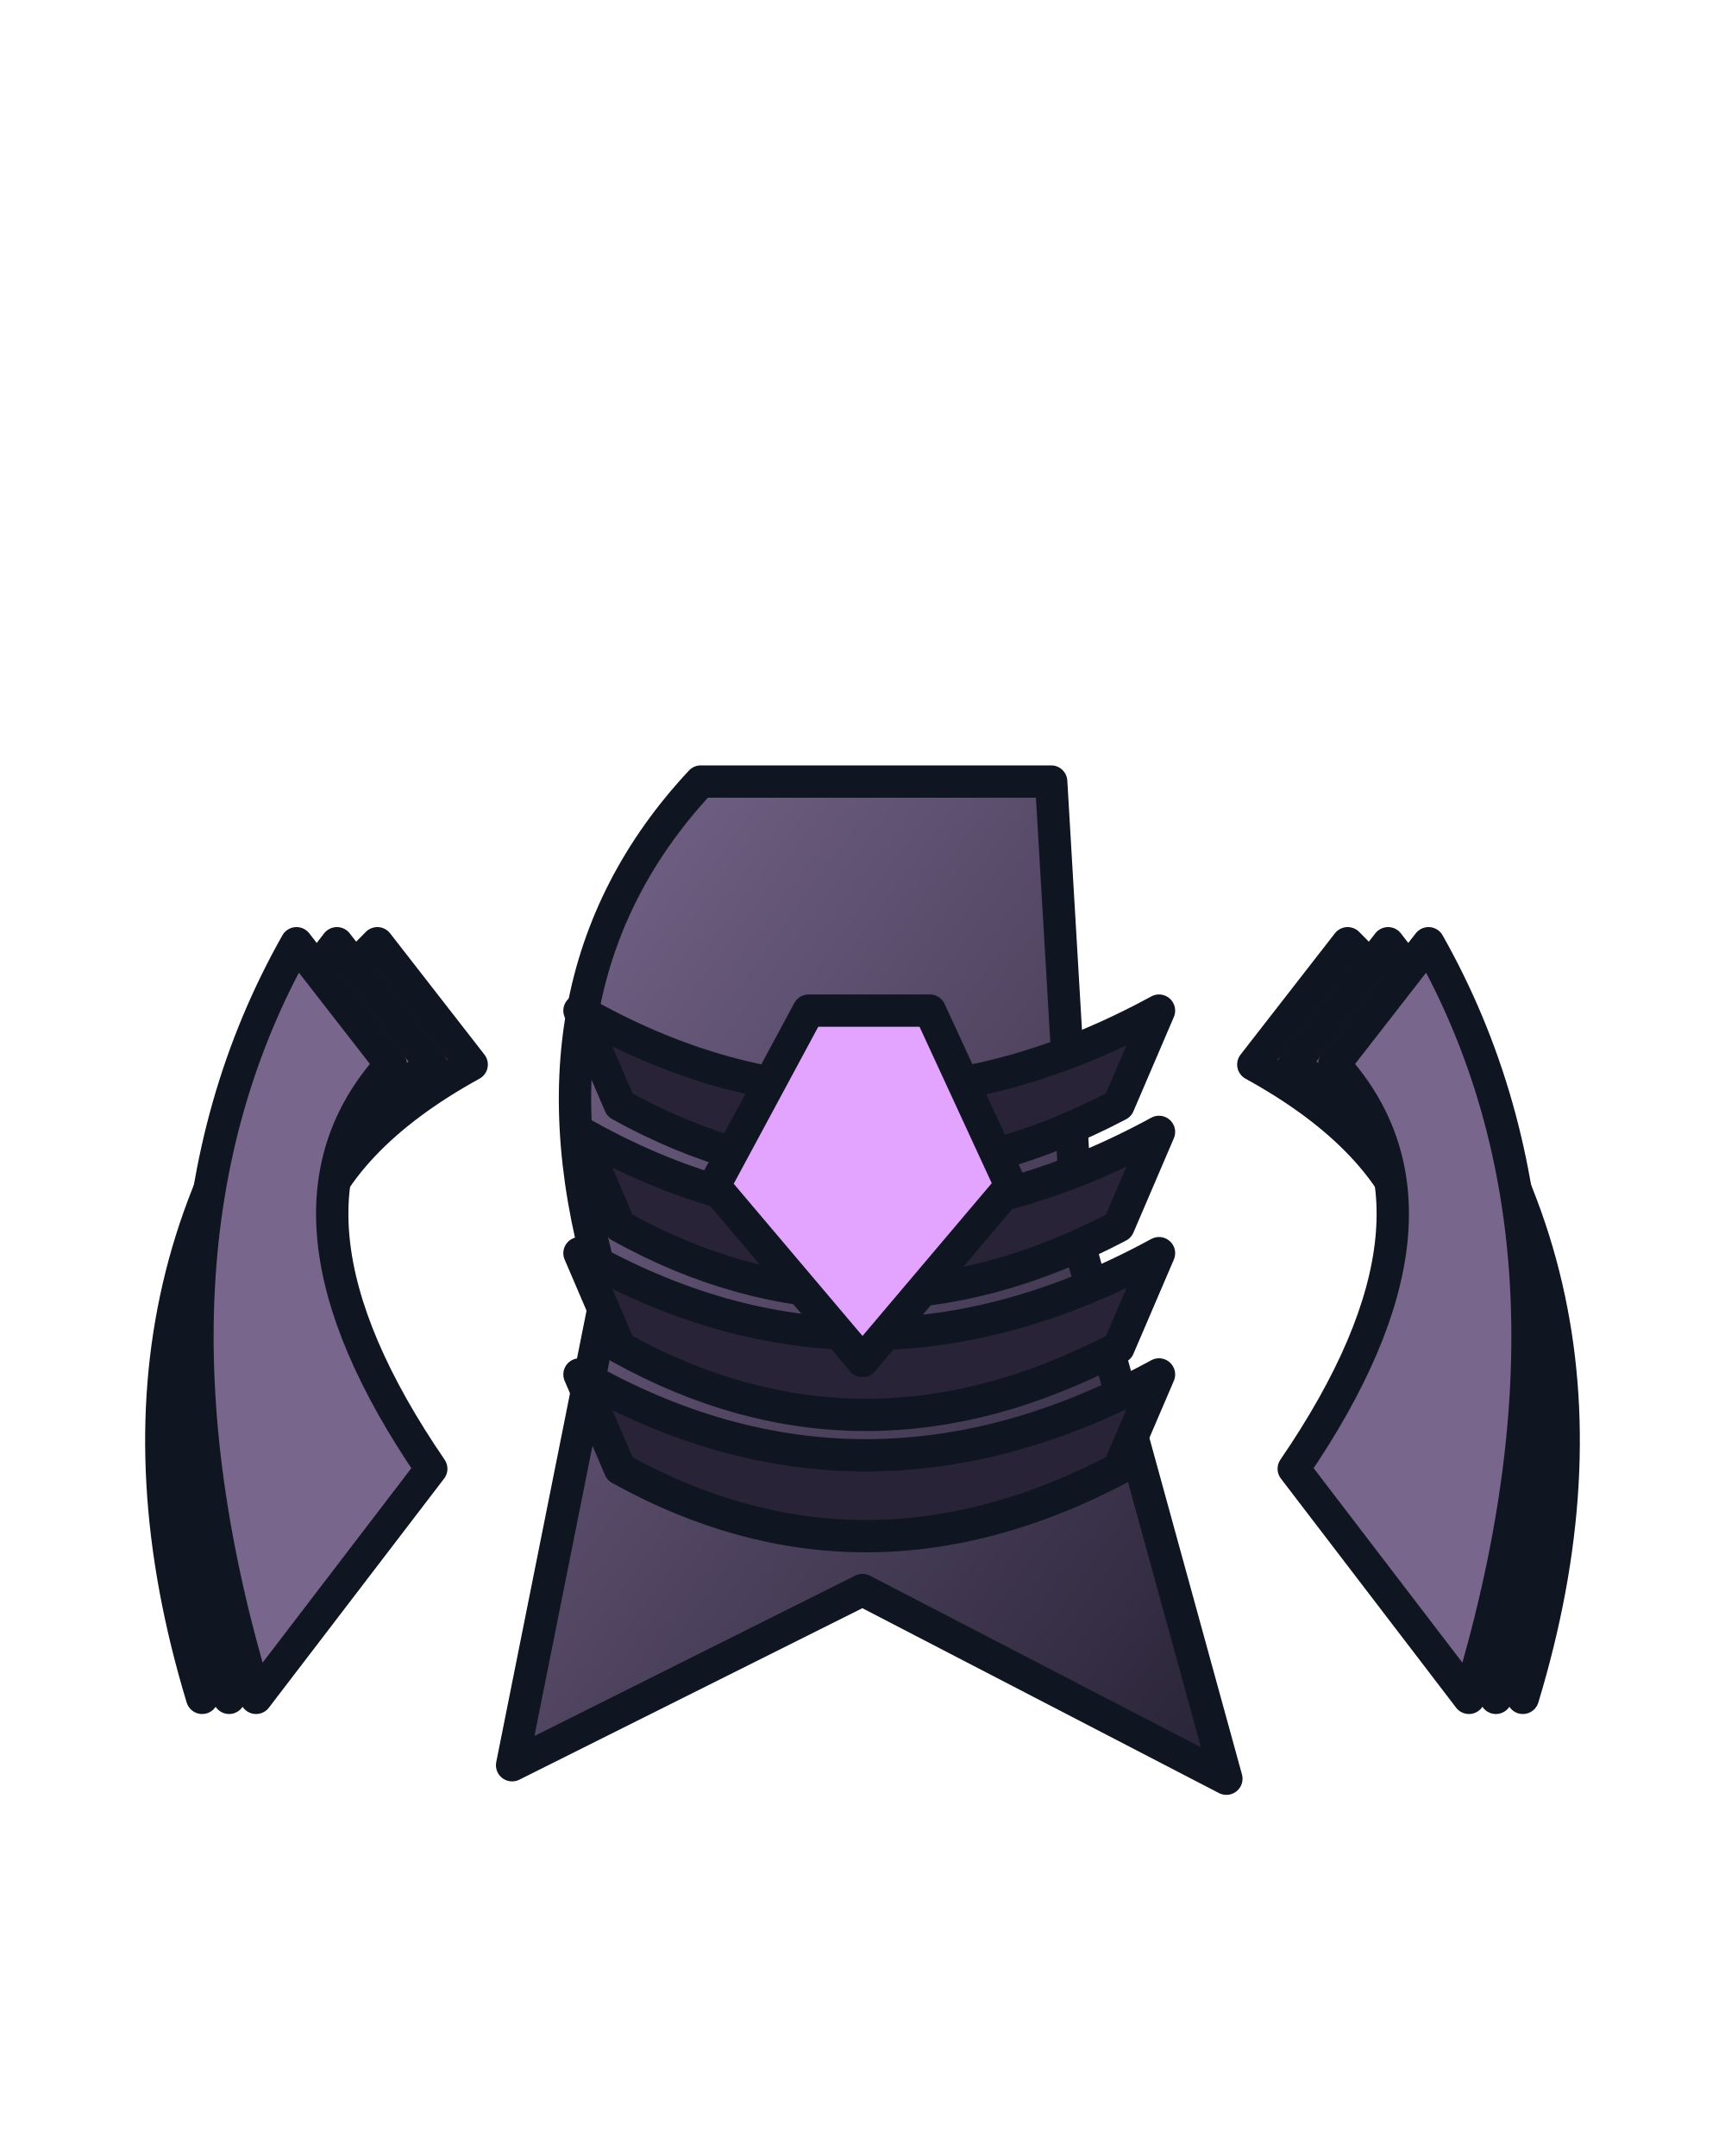
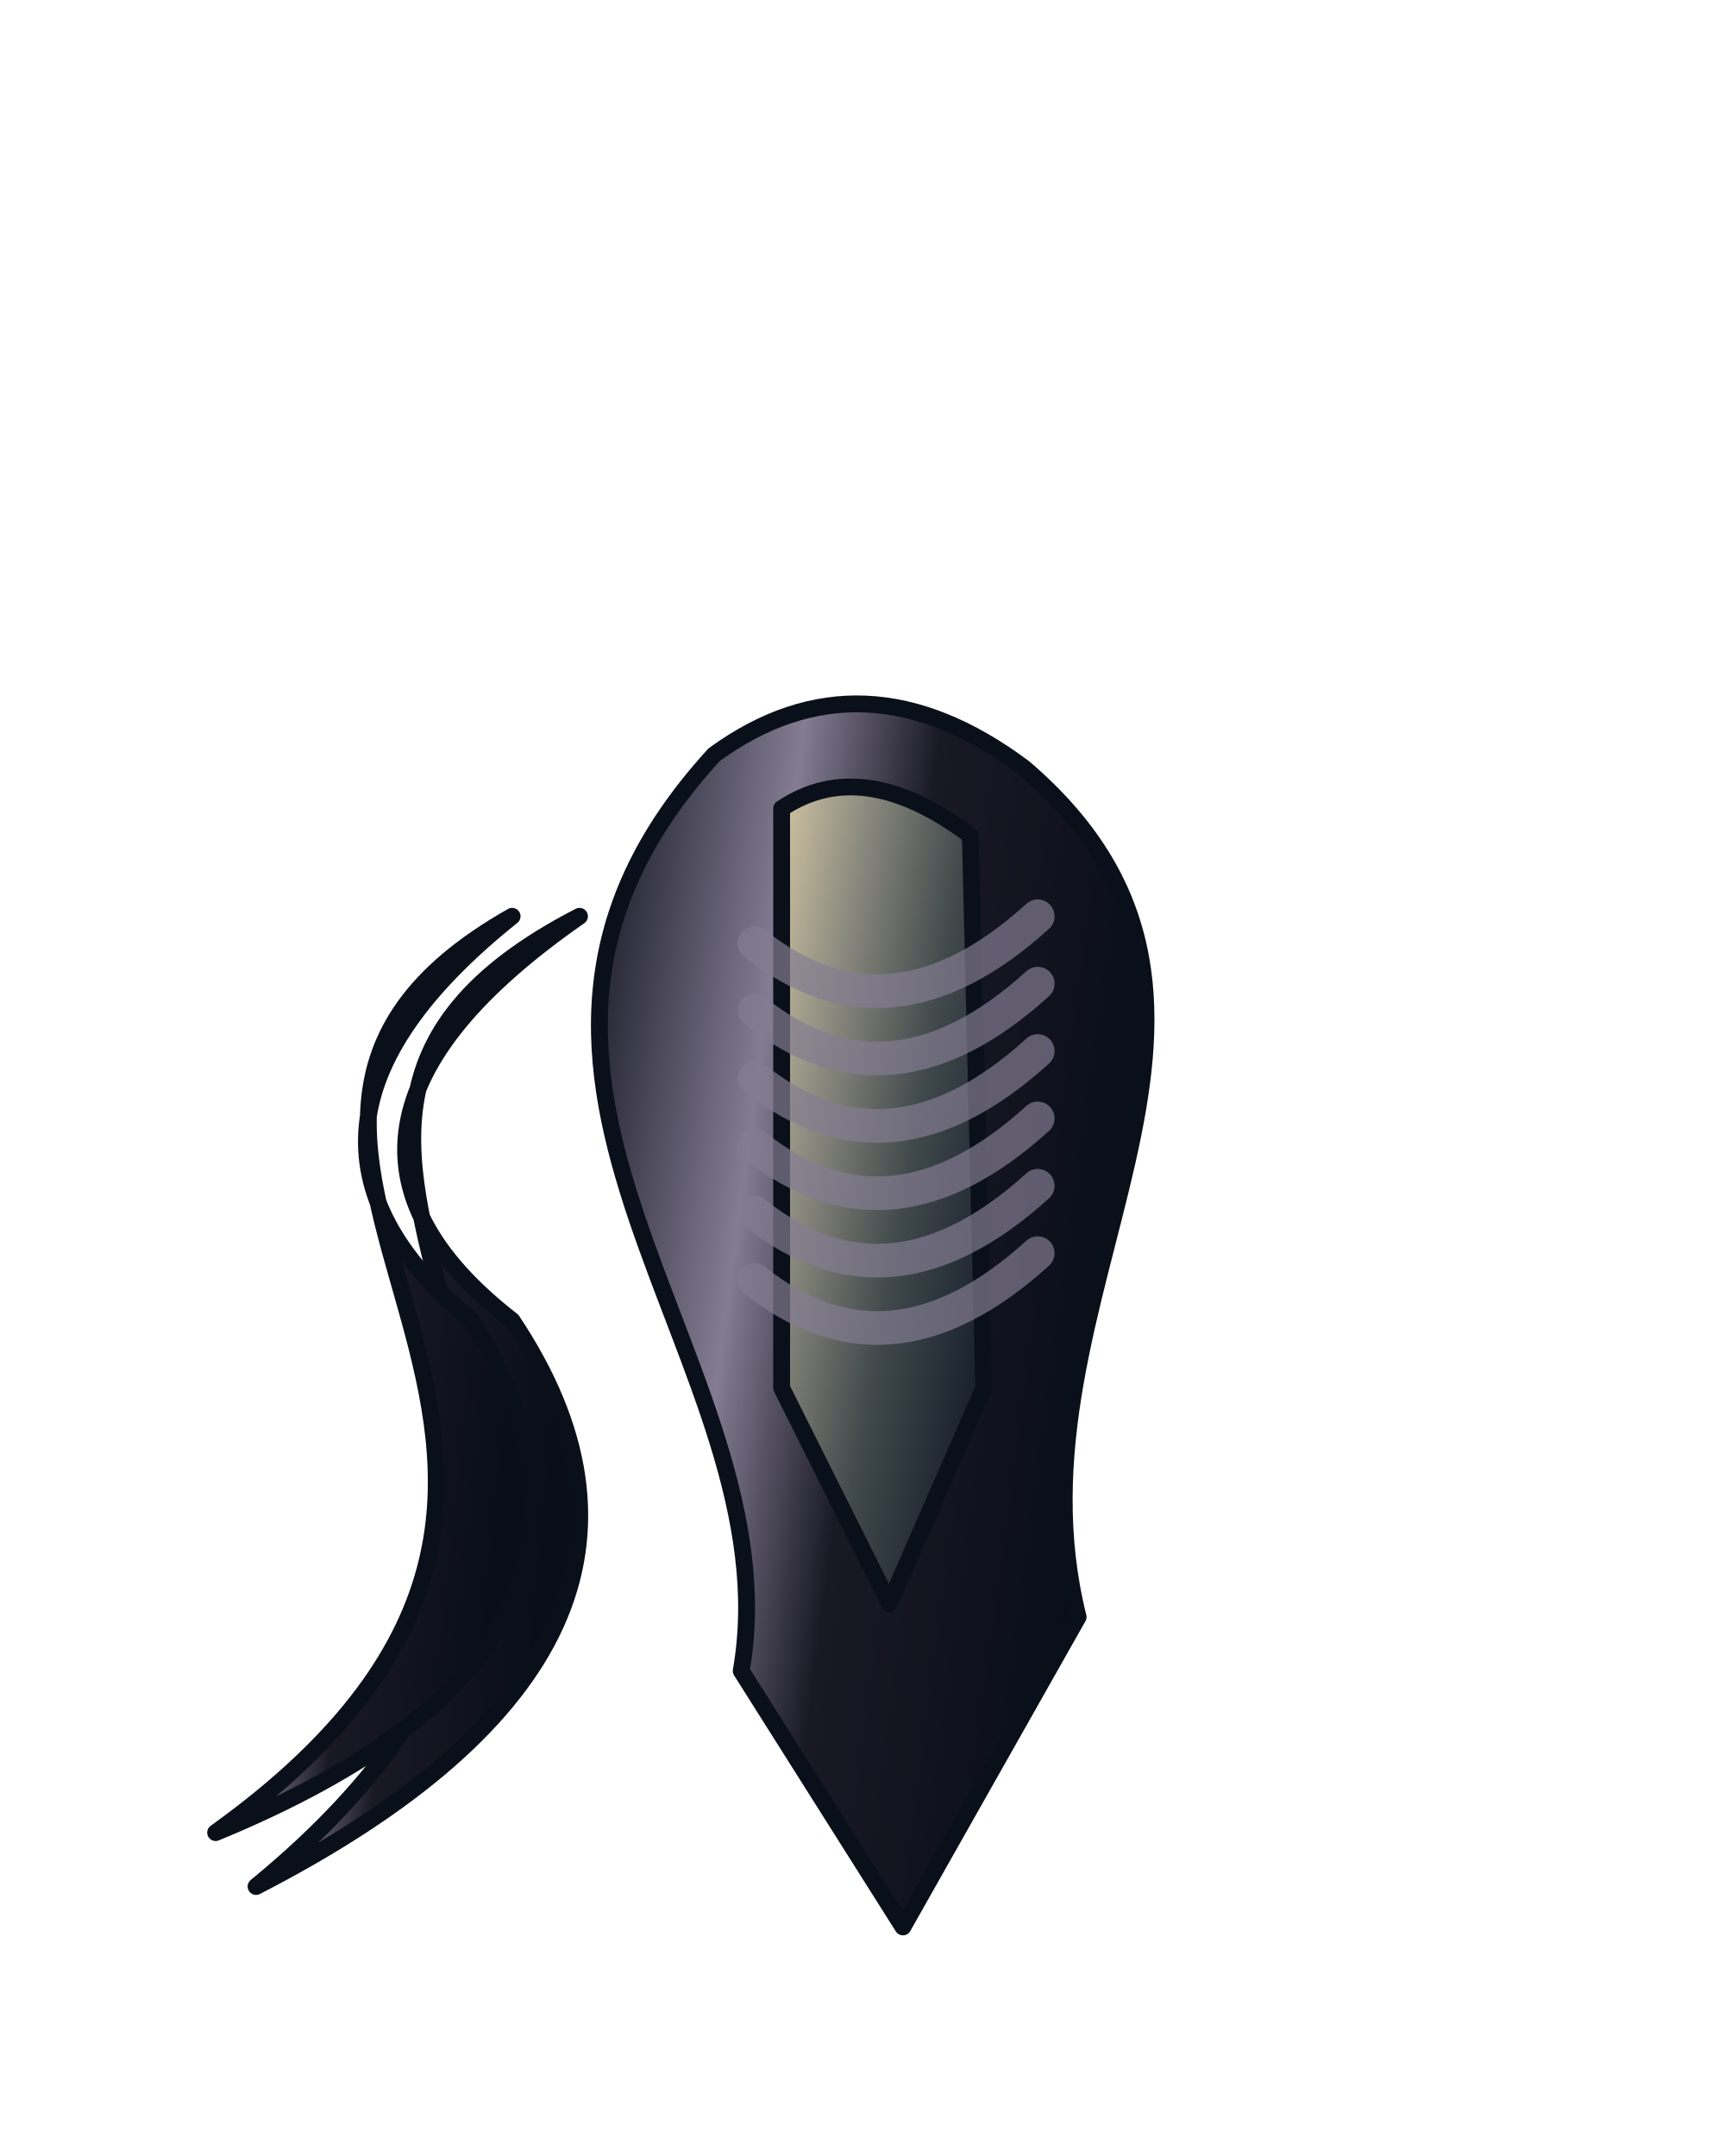
<svg xmlns="http://www.w3.org/2000/svg" width="128" height="160" viewBox="0 0 128 160">
  <defs>
-     <linearGradient id="skin" x1="0" y1="0" x2="1" y2="1">
-       <stop stop-color="#78668c" />
-       <stop offset="1" stop-color="#282336" />
+     <radialGradient id="skin" cx=".32" cy=".24" r=".85">
+       <stop stop-color="#837c92" />
+       <stop offset=".52" stop-color="#191924" />
+       <stop offset="1" stop-color="#080e18" />
+     </radialGradient>
+     <linearGradient id="bone" x1="0" x2="1" y2=".7">
+       <stop stop-color="#d1c5a3" />
+       <stop offset=".3" stop-color="#8a897e" />
+       <stop offset=".65" stop-color="#3f484a" />
+       <stop offset="1" stop-color="#18212c" />
    </linearGradient>
-     <linearGradient id="metal" x2=".8" y2="1">
-       <stop stop-color="#bdc3bf" />
-       <stop offset=".4" stop-color="#78668c" />
-       <stop offset="1" stop-color="#293240" />
+     <linearGradient id="cloth" x1="0" x2="1" y2=".3">
+       <stop stop-color="#10121e" />
+       <stop offset=".35" stop-color="#837c92" />
+       <stop offset=".58" stop-color="#191924" />
+       <stop offset="1" stop-color="#090e18" />
    </linearGradient>
+     <radialGradient id="glow">
+       <stop stop-color="#eefeff" />
+       <stop offset=".3" stop-color="#d8b7ff" />
+       <stop offset="1" stop-color="#d8b7ff" stop-opacity="0" />
+     </radialGradient>
  </defs>
-   <g stroke="#101621" stroke-width="2.4" stroke-linejoin="round">
-     <path d="M52 58 Q38 73 45 96 L38 131 64 118 91 132 80 92 78 58Z" fill="url(#skin)" />
-     <path d="M43 75 Q64 87 86 75 L83 82 Q64 92 46 82Z" fill="#282336" />
-     <path d="M43 84 Q64 96 86 84 L83 91 Q64 101 46 91Z" fill="#282336" />
-     <path d="M43 93 Q64 105 86 93 L83 100 Q64 110 46 100Z" fill="#282336" />
-     <path d="M43 102 Q64 114 86 102 L83 109 Q64 119 46 109Z" fill="#282336" />
-     <path d="M60 75 L69 75 75 88 64 101 53 88Z" fill="#e2a4ff" />
-     <path d="M28 70 Q5 93 15 126 L26 109 Q15 90 35 79Z" fill="#78668c" />
-     <path d="M100 70 Q123 93 113 126 L102 109 Q113 90 93 79Z" fill="#78668c" />
-     <path d="M25 70 Q7 93 17 126 L29 109 Q17 90 32 79Z" fill="#78668c" />
-     <path d="M103 70 Q121 93 111 126 L99 109 Q111 90 96 79Z" fill="#78668c" />
-     <path d="M22 70 Q9 93 19 126 L32 109 Q19 90 29 79Z" fill="#78668c" />
-     <path d="M106 70 Q119 93 109 126 L96 109 Q109 90 99 79Z" fill="#78668c" />
+   <g stroke="#0a101a" stroke-width="1.25" stroke-linejoin="round" stroke-linecap="round">
+     <path d="M53 56 Q64 48 76 57 C97 75 74 96 80 120 L67 143 55 124 C59 101 31 80 53 56Z" fill="url(#cloth)" />
+     <path d="M58 60 Q64 56 72 62 L73 103 66 119 58 103Z" fill="url(#bone)" />
+     <path d="M56 70 Q66 78 77 68" fill="none" stroke="#837c92" stroke-width="2.5" opacity="0.7" />
+     <path d="M56 75 Q66 83 77 73" fill="none" stroke="#837c92" stroke-width="2.5" opacity="0.7" />
+     <path d="M56 80 Q66 88 77 78" fill="none" stroke="#837c92" stroke-width="2.5" opacity="0.7" />
+     <path d="M56 85 Q66 93 77 83" fill="none" stroke="#837c92" stroke-width="2.5" opacity="0.7" />
+     <path d="M56 90 Q66 98 77 88" fill="none" stroke="#837c92" stroke-width="2.5" opacity="0.7" />
+     <path d="M56 95 Q66 103 77 93" fill="none" stroke="#837c92" stroke-width="2.5" opacity="0.7" />
+     <path d="M43 68 C10 85 58 108 19 140 Q54 122 38 98 Q20 84 43 68Z" fill="url(#cloth)" />
+     <path d="M38 68 C8 85 55 108 16 136 Q50 122 35 98 Q18 84 38 68Z" fill="url(#cloth)" />
  </g>
</svg>
